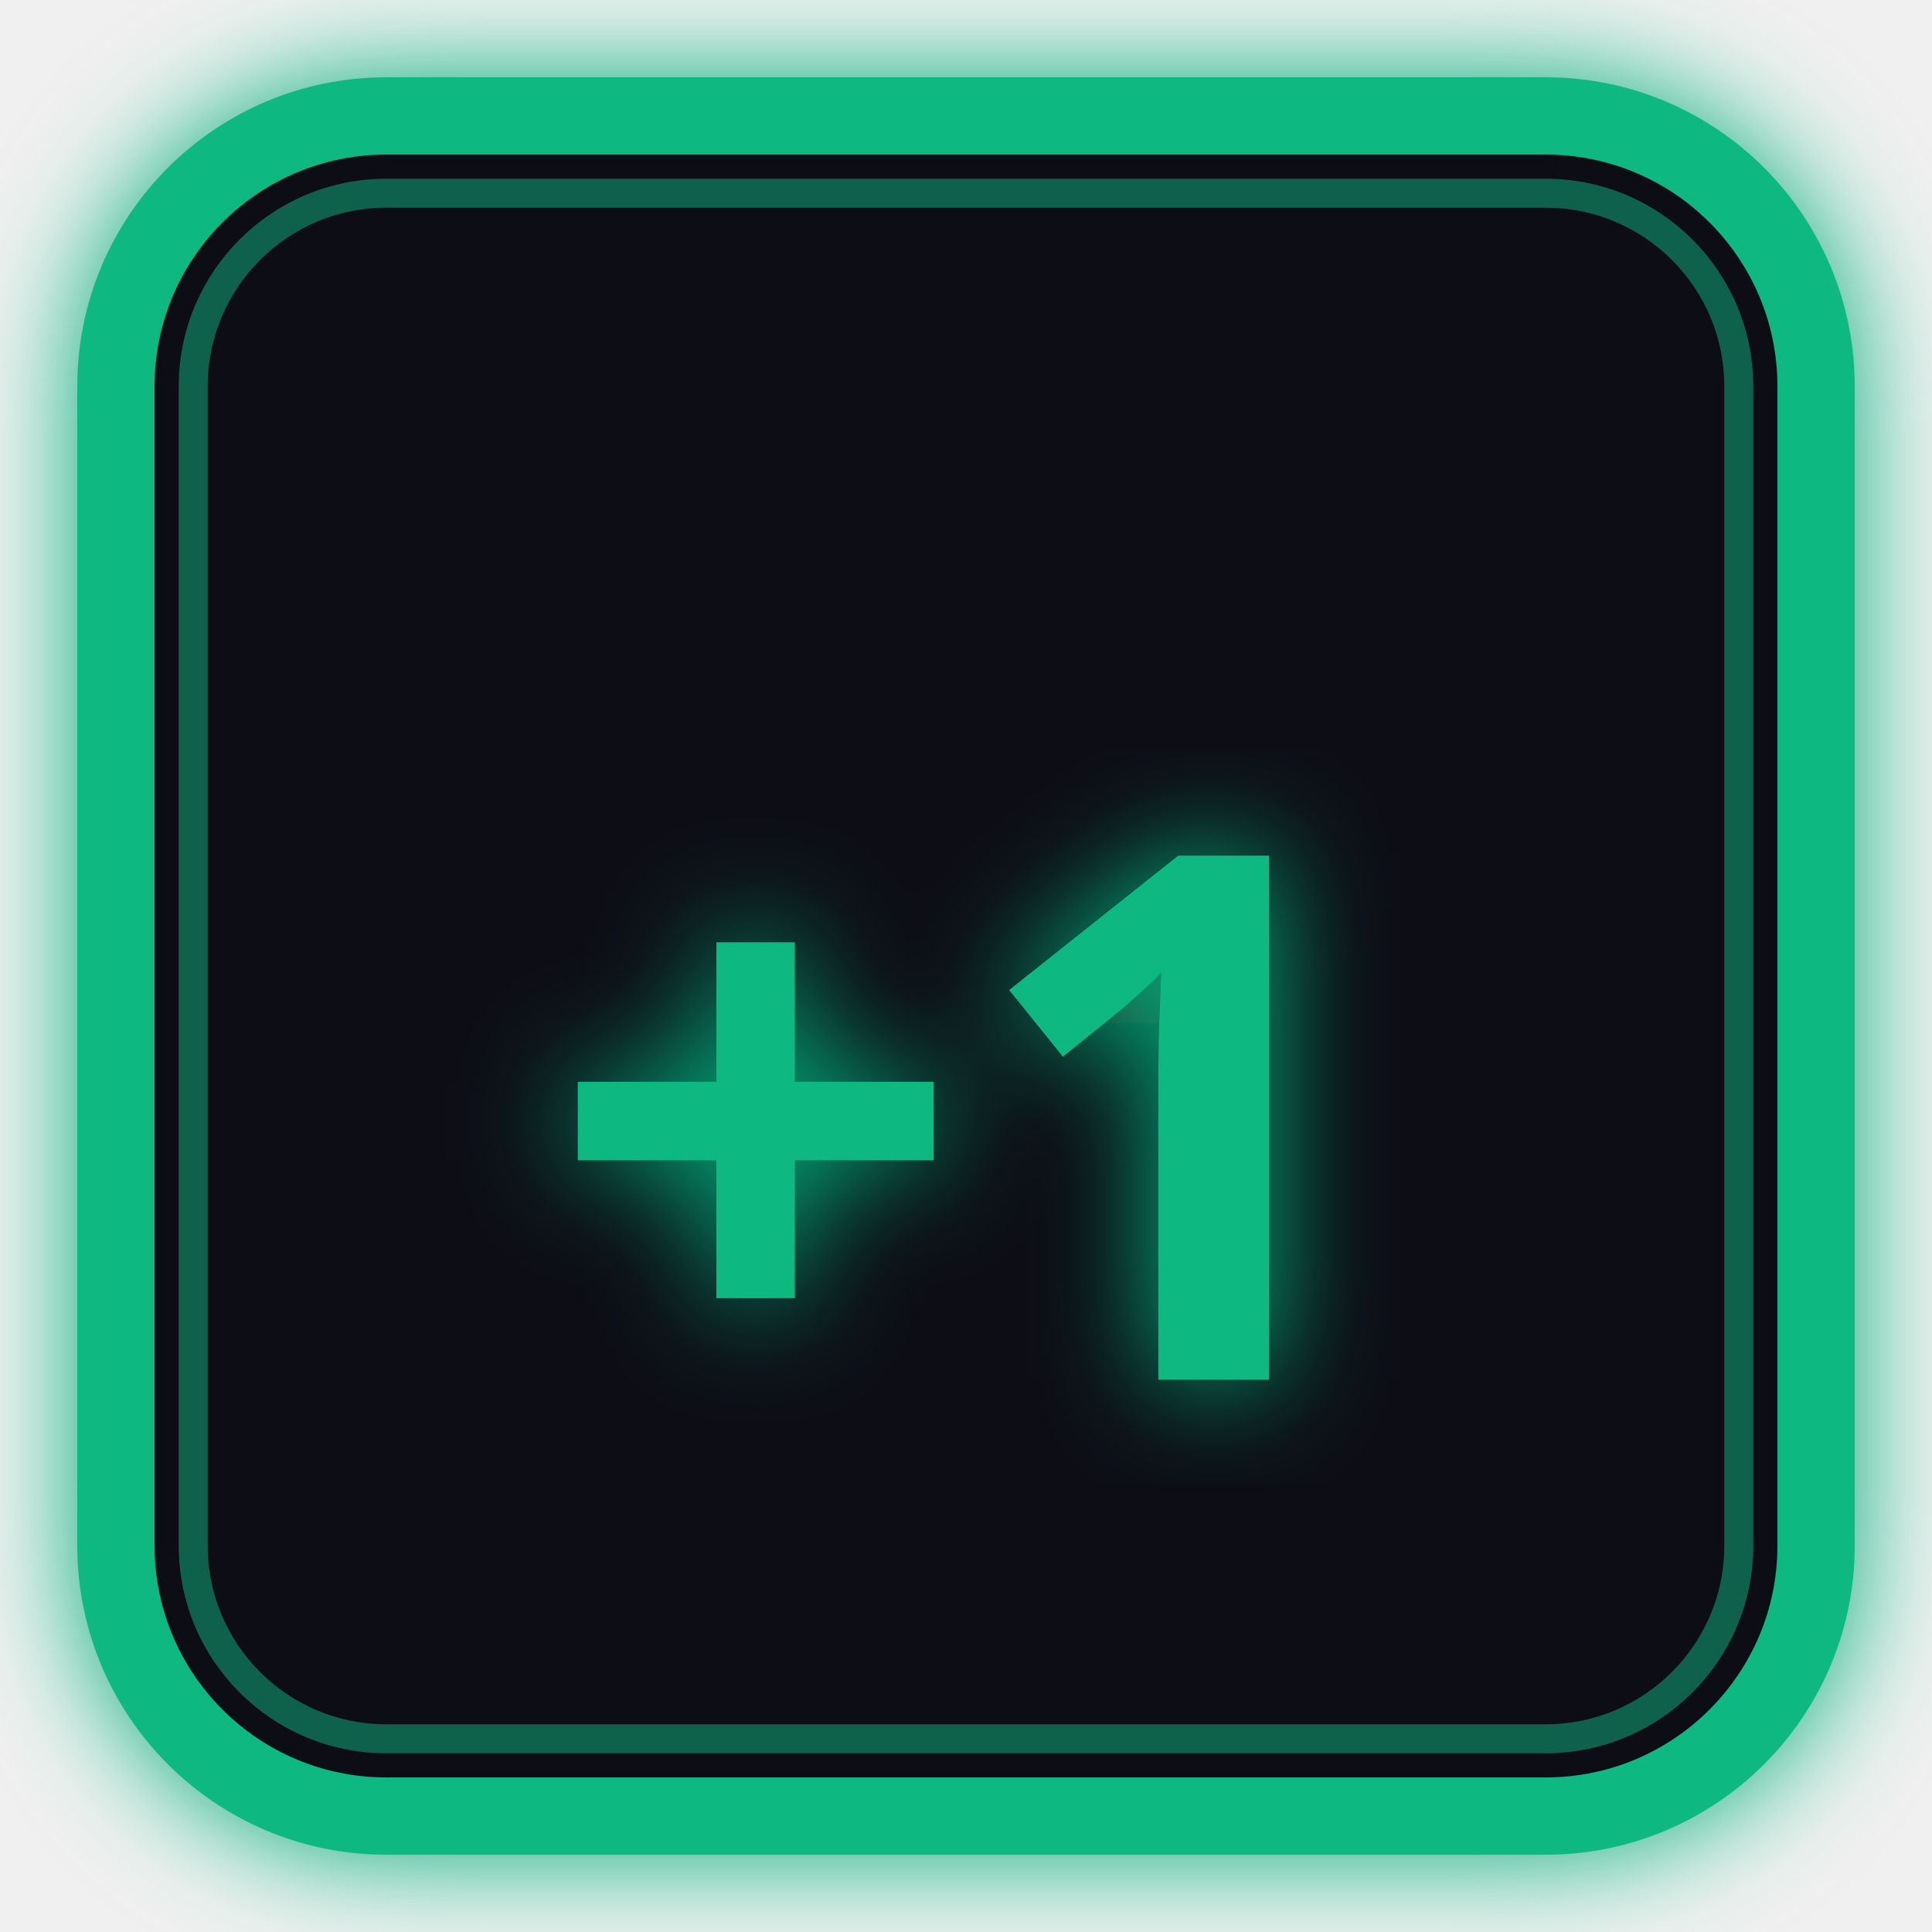
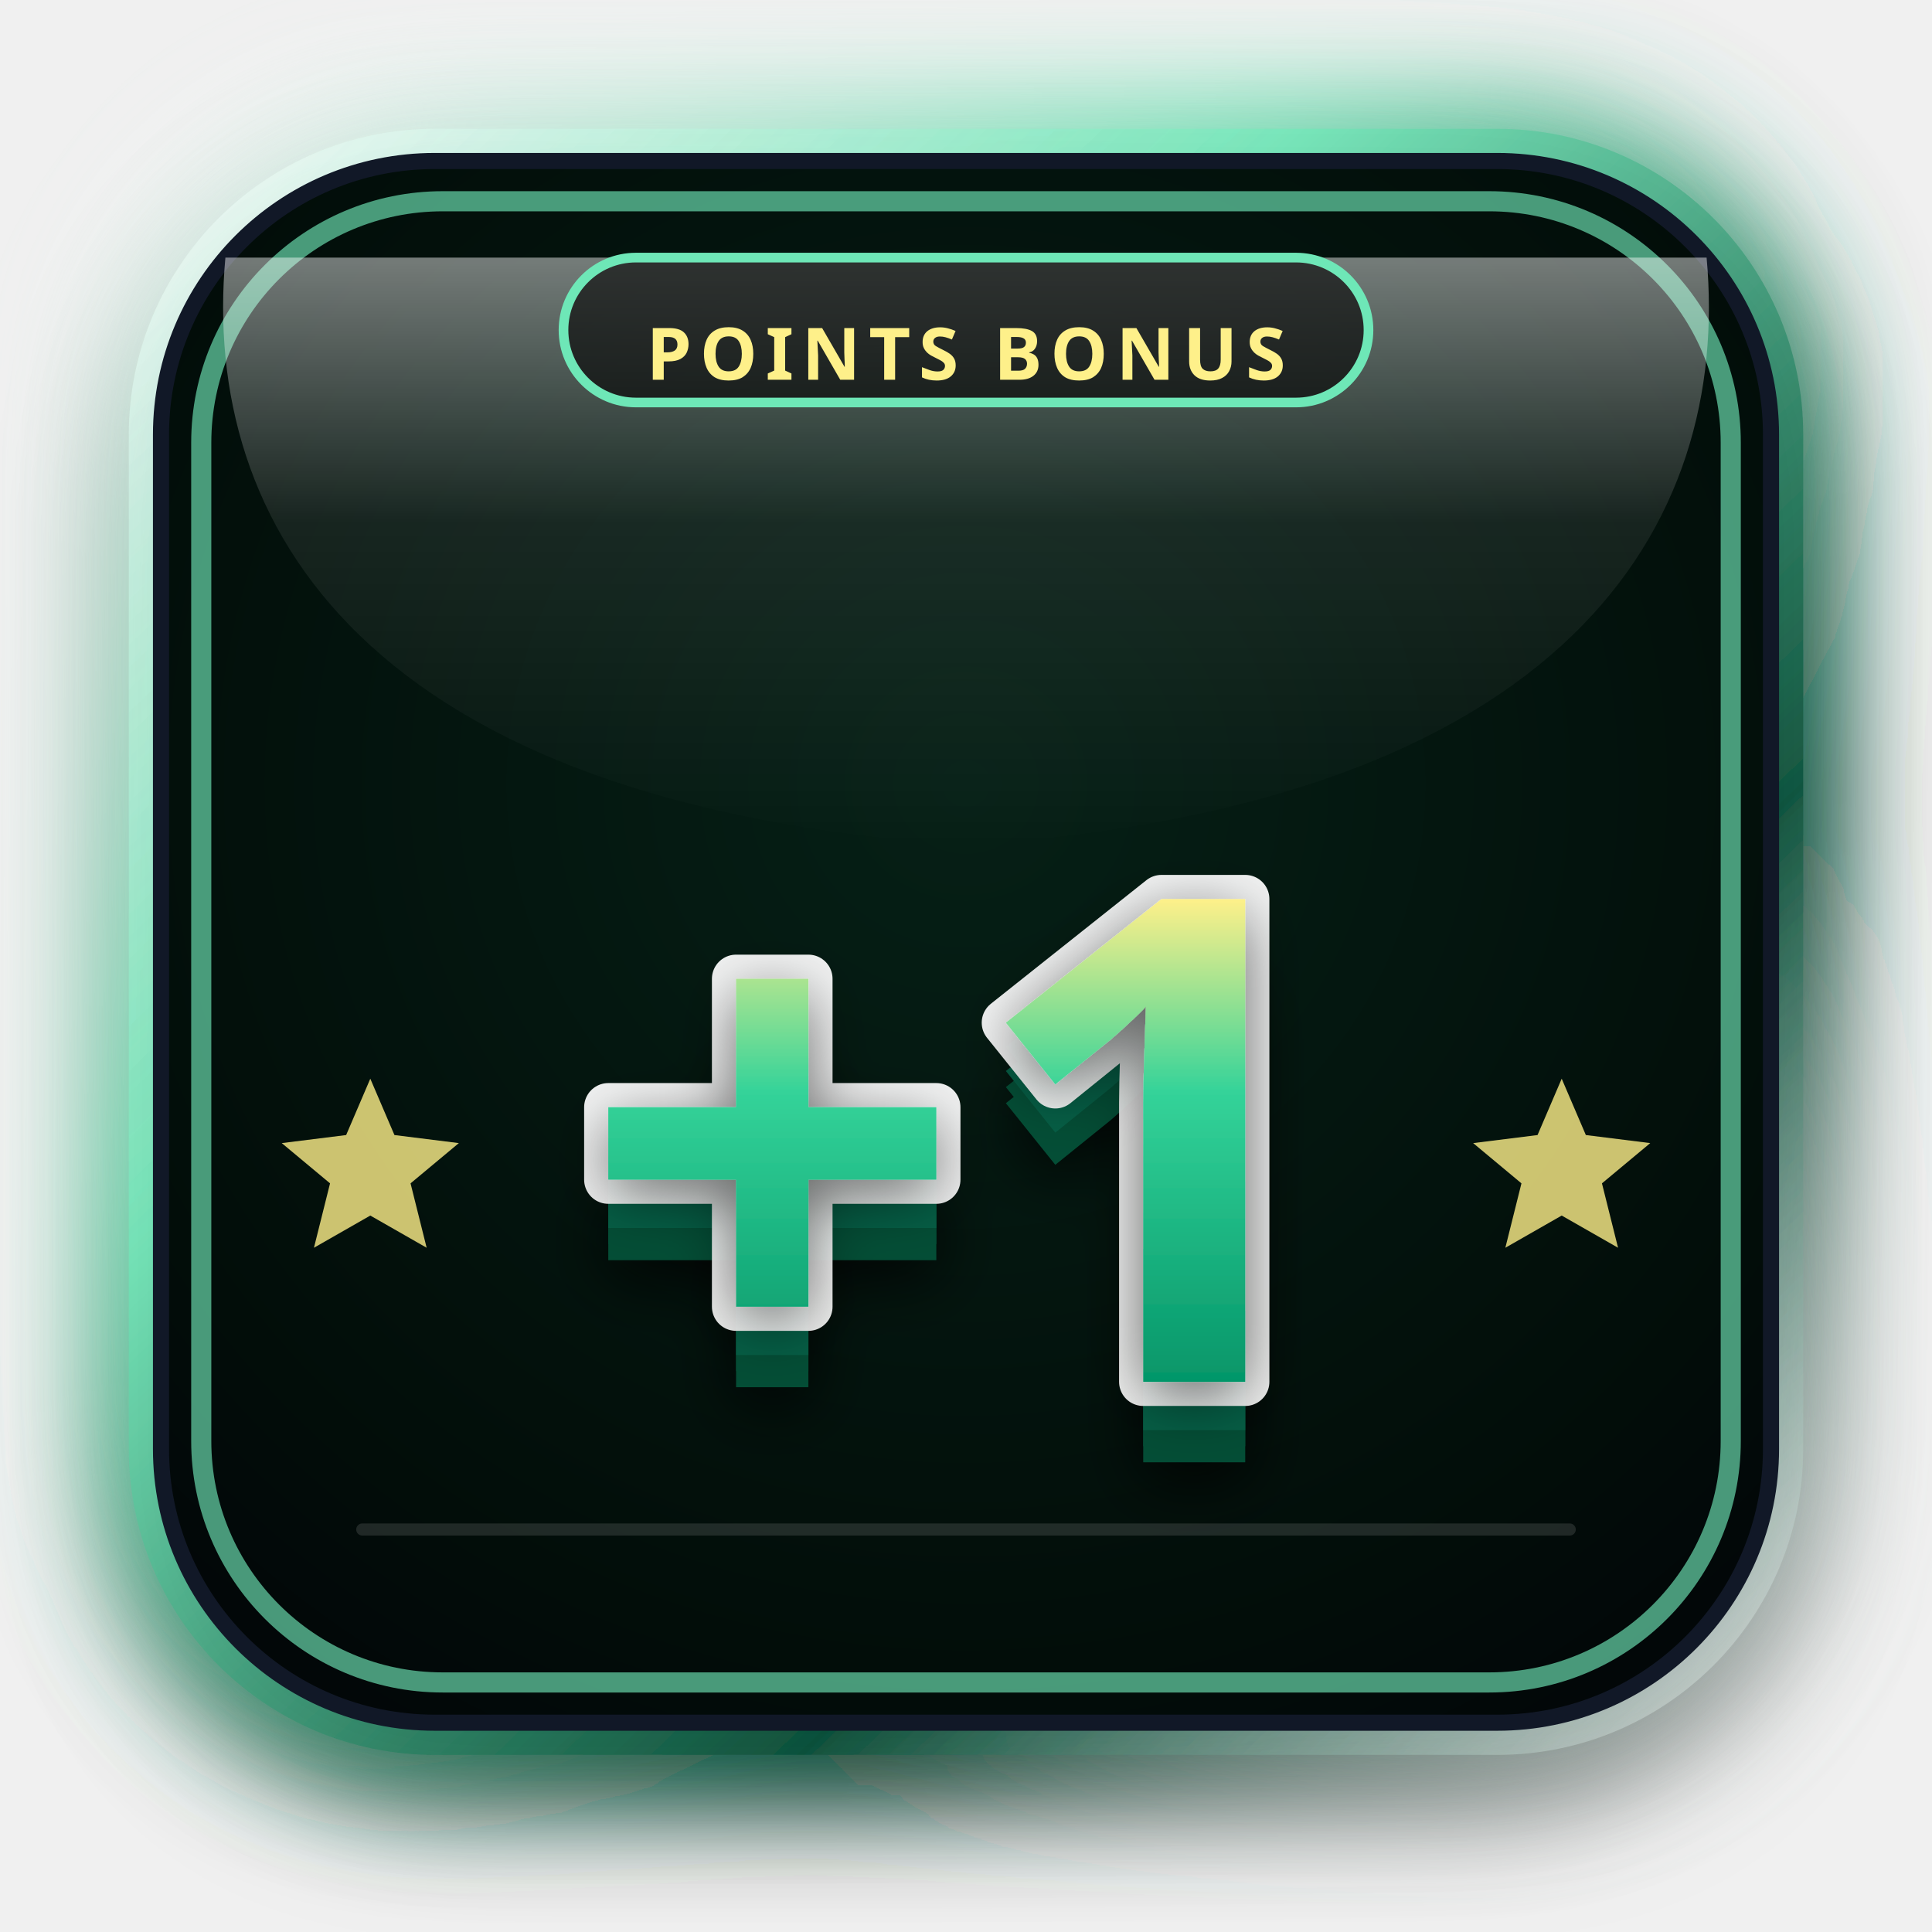
- <svg xmlns="http://www.w3.org/2000/svg" viewBox="0 0 100 100" width="100" height="100">
+ <svg xmlns="http://www.w3.org/2000/svg" viewBox="0 0 240 240" width="240" height="240">
  <defs>
-     <filter id="neon-glow" x="-20%" y="-20%" width="140%" height="140%">
-       <feGaussianBlur stdDeviation="3" result="blur" />
+     <filter id="neonGlow_1_true" x="-30%" y="-30%" width="160%" height="160%">
+       <feGaussianBlur stdDeviation="8" result="blur1" />
+       <feGaussianBlur stdDeviation="3" result="blur2" />
      <feMerge>
-         <feMergeNode in="blur" />
+         <feMergeNode in="blur1" />
+         <feMergeNode in="blur2" />
        <feMergeNode in="SourceGraphic" />
      </feMerge>
    </filter>
+     <linearGradient id="bevelRim_1_true" x1="0%" y1="0%" x2="100%" y2="100%">
+       <stop offset="0%" stop-color="#ffffff" stop-opacity="0.8" />
+       <stop offset="35%" stop-color="#6ee7b7" />
+       <stop offset="70%" stop-color="#044e36" />
+       <stop offset="100%" stop-color="#ffffff" stop-opacity="0.5" />
+     </linearGradient>
+     <radialGradient id="bodyPlate_1_true" cx="50%" cy="40%" r="75%">
+       <stop offset="0%" stop-color="#062016" />
+       <stop offset="75%" stop-color="#020d09" />
+       <stop offset="100%" stop-color="#020408" />
+     </radialGradient>
+     <linearGradient id="numFaceGrad_1_true" x1="0%" y1="0%" x2="0%" y2="100%">
+       <stop offset="0%" stop-color="#fef08a" />
+       <stop offset="40%" stop-color="#34d399" />
+       <stop offset="100%" stop-color="#059669" />
+     </linearGradient>
+     <linearGradient id="glassGlare_1_true" x1="0%" y1="0%" x2="0%" y2="100%">
+       <stop offset="0%" stop-color="#ffffff" stop-opacity="0.45" />
+       <stop offset="45%" stop-color="#ffffff" stop-opacity="0.08" />
+       <stop offset="100%" stop-color="#ffffff" stop-opacity="0" />
+     </linearGradient>
  </defs>
-   <rect x="6" y="6" width="88" height="88" rx="14" ry="14" fill="#0d1117" stroke="#10b981" stroke-width="4" filter="url(#neon-glow)" />
-   <rect x="10" y="10" width="80" height="80" rx="10" ry="10" fill="none" stroke="#10b981" stroke-width="1.5" stroke-opacity="0.5" />
-   <text x="50" y="58" dominant-baseline="middle" text-anchor="middle" font-family="'Outfit', 'Plus Jakarta Sans', sans-serif" font-weight="900" font-size="38" fill="#10b981" filter="url(#neon-glow)">+1</text>
+   <rect x="18" y="24" width="204" height="198" rx="38" ry="38" fill="#000000" opacity="0.75" filter="blur(8px)" />
+   <rect x="16" y="16" width="208" height="202" rx="38" ry="38" fill="url(#bevelRim_1_true)" filter="url(#neonGlow_1_true)" opacity="0.9" />
+   <rect x="20" y="20" width="200" height="194" rx="34" ry="34" fill="url(#bodyPlate_1_true)" stroke="#111827" stroke-width="2" />
+   <rect x="25" y="25" width="190" height="184" rx="30" ry="30" fill="none" stroke="#6ee7b7" stroke-width="2.5" opacity="0.65" />
+   <path d="M 28,32 C 60,32 180,32 212,32 C 215,65 195,100 120,105 C 45,100 25,65 28,32 Z" fill="url(#glassGlare_1_true)" />
+   <rect x="70" y="32" width="100" height="18" rx="9" fill="rgba(0,0,0,0.6)" stroke="#6ee7b7" stroke-width="1.2" />
+   <text x="120" y="44" dominant-baseline="middle" text-anchor="middle" font-family="'Outfit', 'Plus Jakarta Sans', sans-serif" font-weight="900" font-size="9" fill="#fef08a" letter-spacing="1">POINTS BONUS</text>
+   <polygon points="46,134 49,141 57,142 51,147 53,155 46,151 39,155 41,147 35,142 43,141" fill="#fef08a" opacity="0.8" />
+   <polygon points="194,134 197,141 205,142 199,147 201,155 194,151 187,155 189,147 183,142 191,141" fill="#fef08a" opacity="0.8" />
+   <text x="120" y="154" dominant-baseline="middle" text-anchor="middle" font-family="'Outfit', 'Plus Jakarta Sans', sans-serif" font-weight="900" font-size="84" fill="#000000" opacity="0.85" filter="blur(4px)">+1</text>
+   <text x="120" y="152" dominant-baseline="middle" text-anchor="middle" font-family="'Outfit', 'Plus Jakarta Sans', sans-serif" font-weight="900" font-size="84" fill="#044e36">+1</text>
+   <text x="120" y="150" dominant-baseline="middle" text-anchor="middle" font-family="'Outfit', 'Plus Jakarta Sans', sans-serif" font-weight="900" font-size="84" fill="#044e36">+1</text>
+   <text x="120" y="148" dominant-baseline="middle" text-anchor="middle" font-family="'Outfit', 'Plus Jakarta Sans', sans-serif" font-weight="900" font-size="84" fill="#065f46">+1</text>
+   <text x="120" y="145" dominant-baseline="middle" text-anchor="middle" font-family="'Outfit', 'Plus Jakarta Sans', sans-serif" font-weight="900" font-size="84" fill="#065f46">+1</text>
+   <text x="120" y="142" dominant-baseline="middle" text-anchor="middle" font-family="'Outfit', 'Plus Jakarta Sans', sans-serif" font-weight="900" font-size="84" fill="none" stroke="#ffffff" stroke-width="6" stroke-linejoin="round" opacity="0.95">+1</text>
+   <text x="120" y="142" dominant-baseline="middle" text-anchor="middle" font-family="'Outfit', 'Plus Jakarta Sans', sans-serif" font-weight="900" font-size="84" fill="url(#numFaceGrad_1_true)" filter="drop-shadow(0 2px 4px rgba(0,0,0,0.6))">+1</text>
+   <line x1="45" y1="190" x2="195" y2="190" stroke="rgba(255,255,255,0.12)" stroke-width="1.5" stroke-linecap="round" />
</svg>
